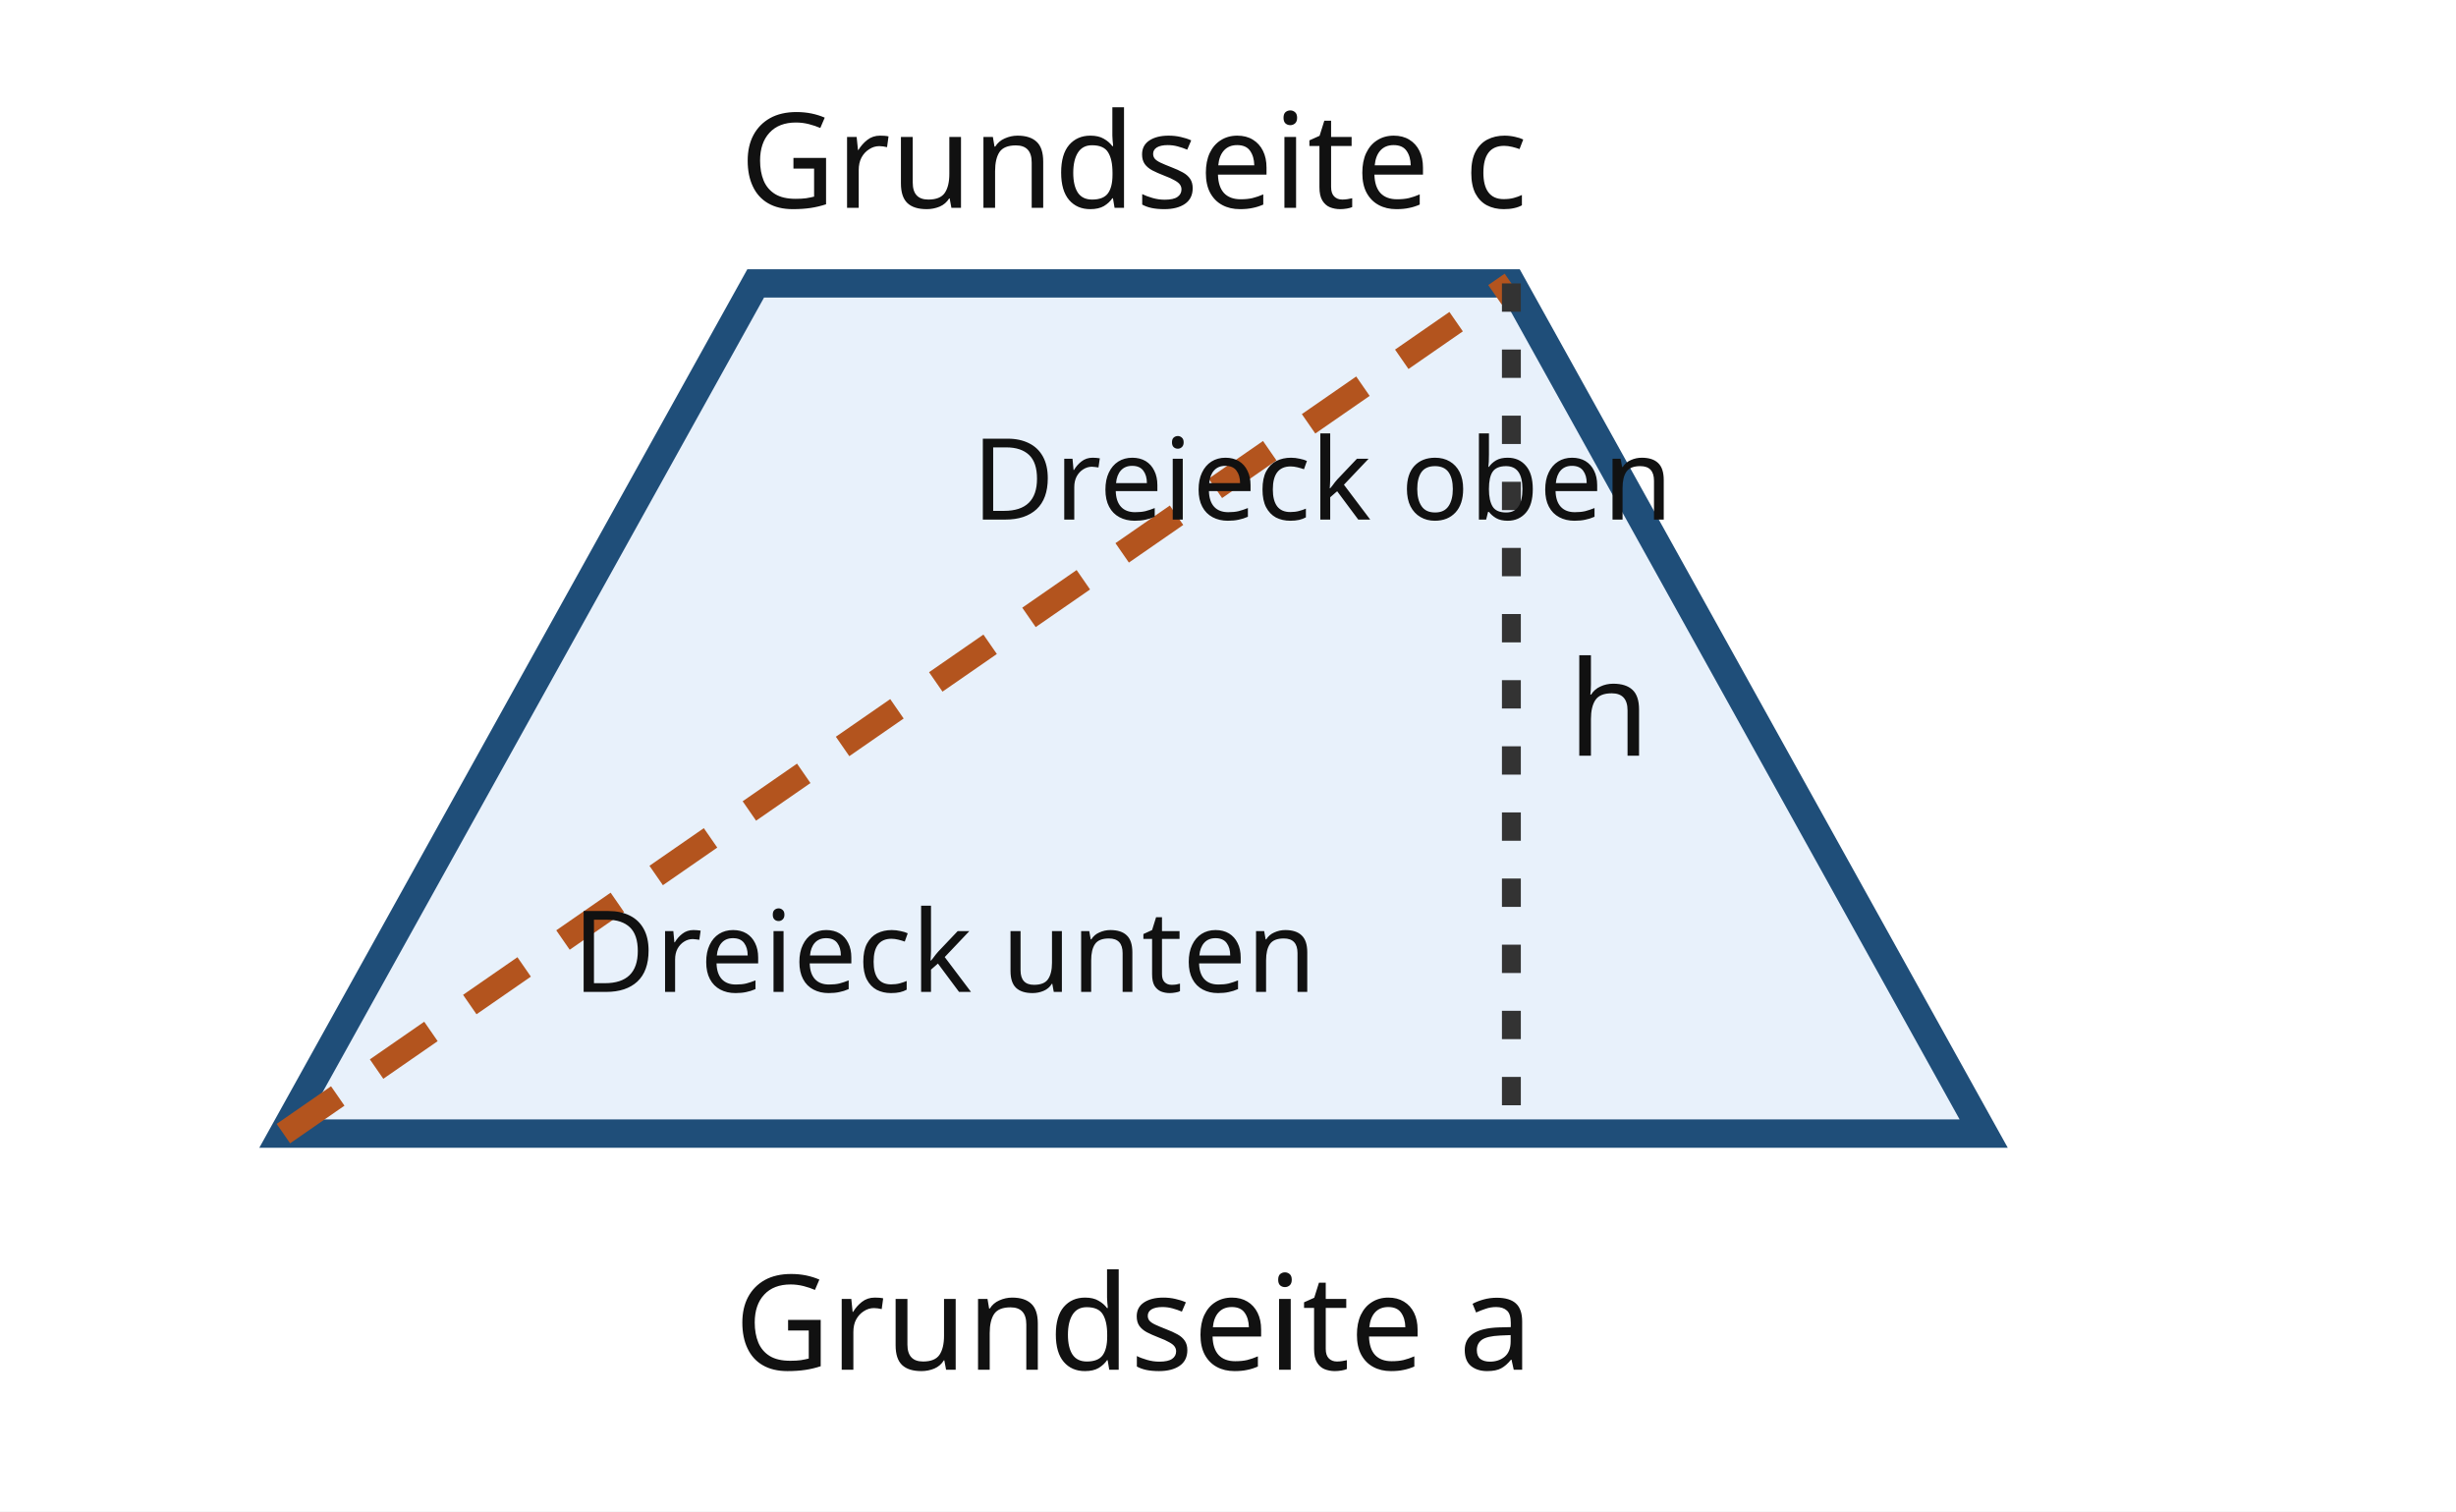
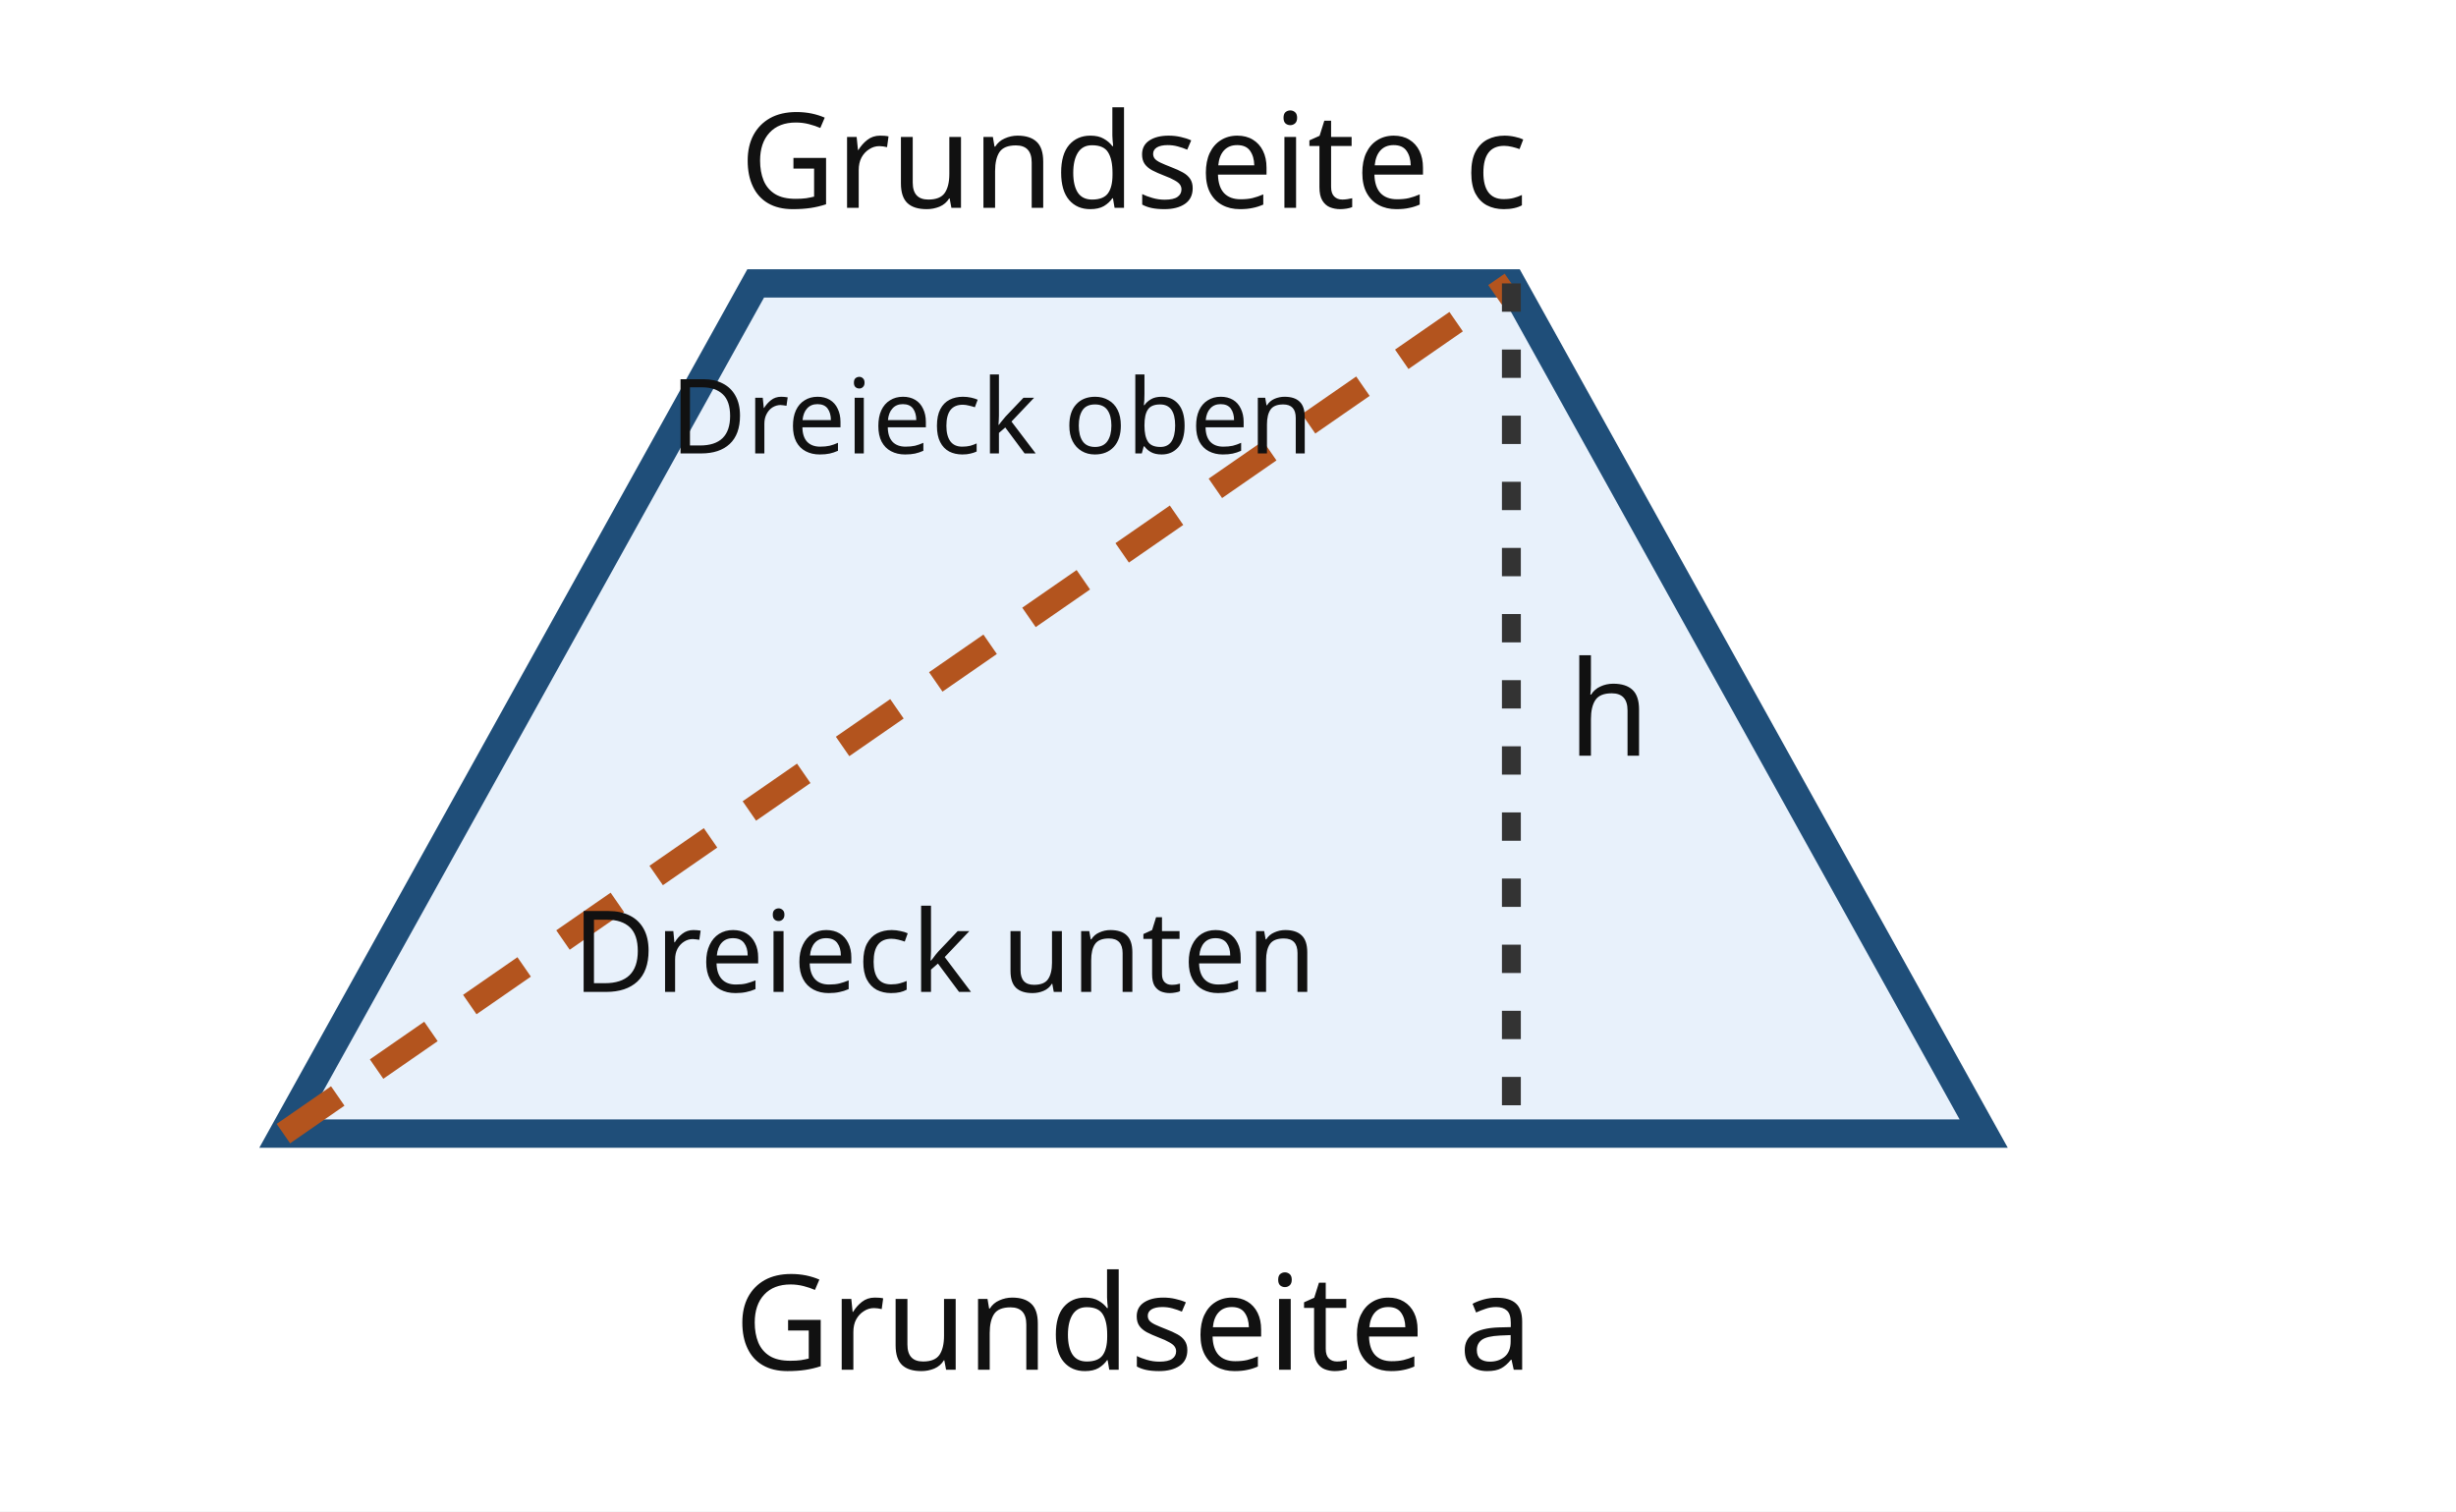
<svg xmlns="http://www.w3.org/2000/svg" viewBox="0 0 260 160" role="img" aria-labelledby="t d">
  <rect width="260" height="160" fill="#fff" />
  <polygon points="30,120 210,120 160,30 80,30" fill="#e8f1fb" stroke="#1f4e79" stroke-width="3" />
  <line x1="30" y1="120" x2="160" y2="30" stroke="#b3541e" stroke-width="2.5" stroke-dasharray="7 5" />
  <line x1="160" y1="30" x2="160" y2="120" stroke="#333" stroke-width="2" stroke-dasharray="3 4" />
  <text x="120" y="145" font-size="14" font-family="sans-serif" fill="#111" text-anchor="middle">Grundseite a</text>
  <text x="120" y="22" font-size="14" font-family="sans-serif" fill="#111" text-anchor="middle">Grundseite c</text>
  <text x="166" y="80" font-size="14" font-family="sans-serif" fill="#111">h</text>
  <text x="100" y="105" font-size="12" font-family="sans-serif" fill="#111" text-anchor="middle">Dreieck unten</text>
-   <text x="140" y="55" font-size="12" font-family="sans-serif" fill="#111" text-anchor="middle">Dreieck oben</text>
+   <text x="105" y="48" font-size="11" font-family="sans-serif" fill="#111" text-anchor="middle">Dreieck oben</text>
</svg>
